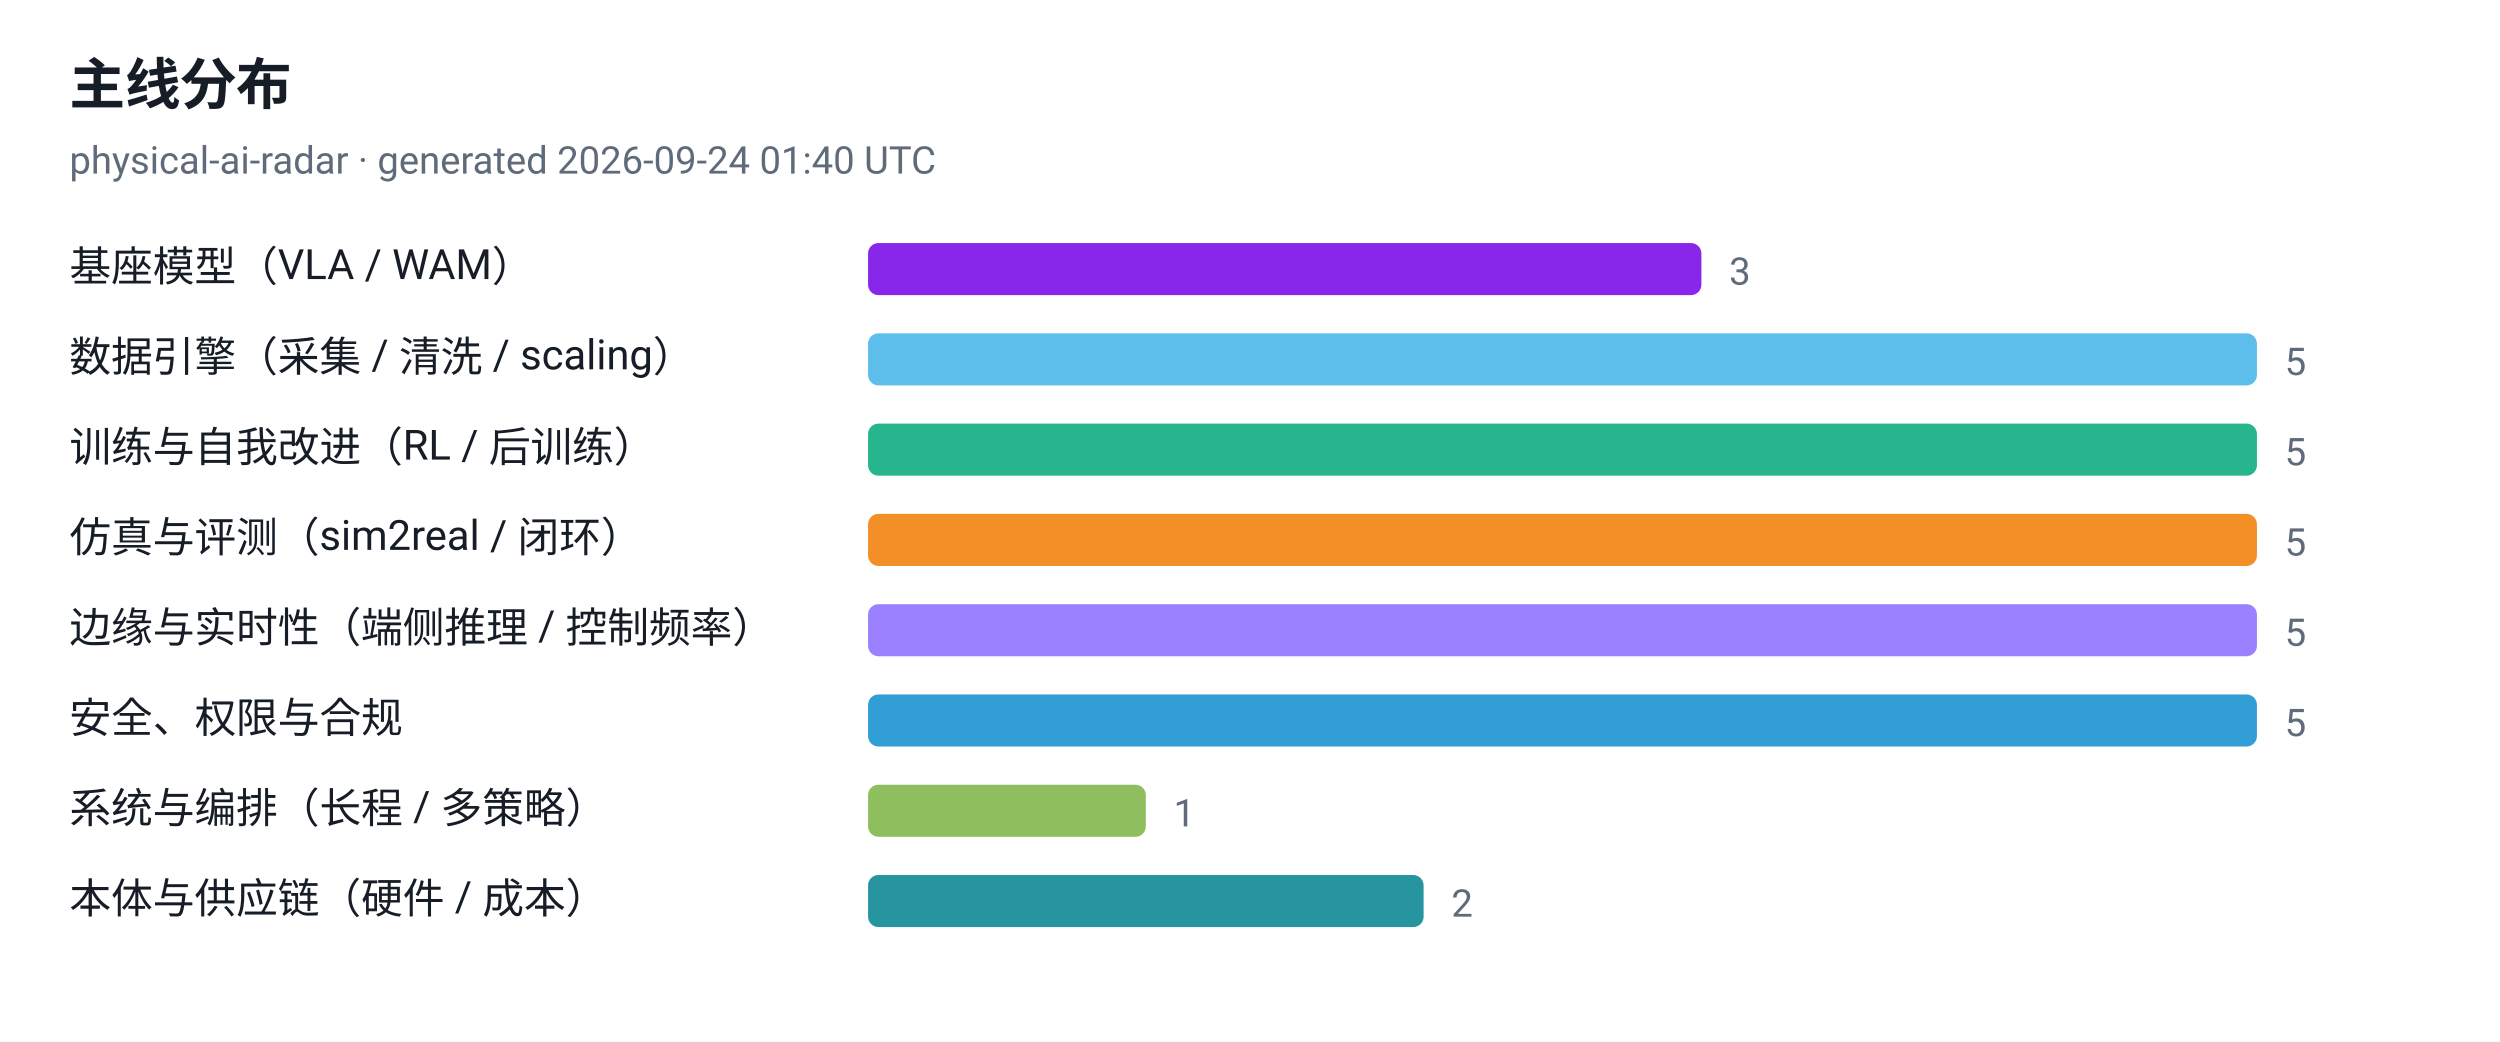
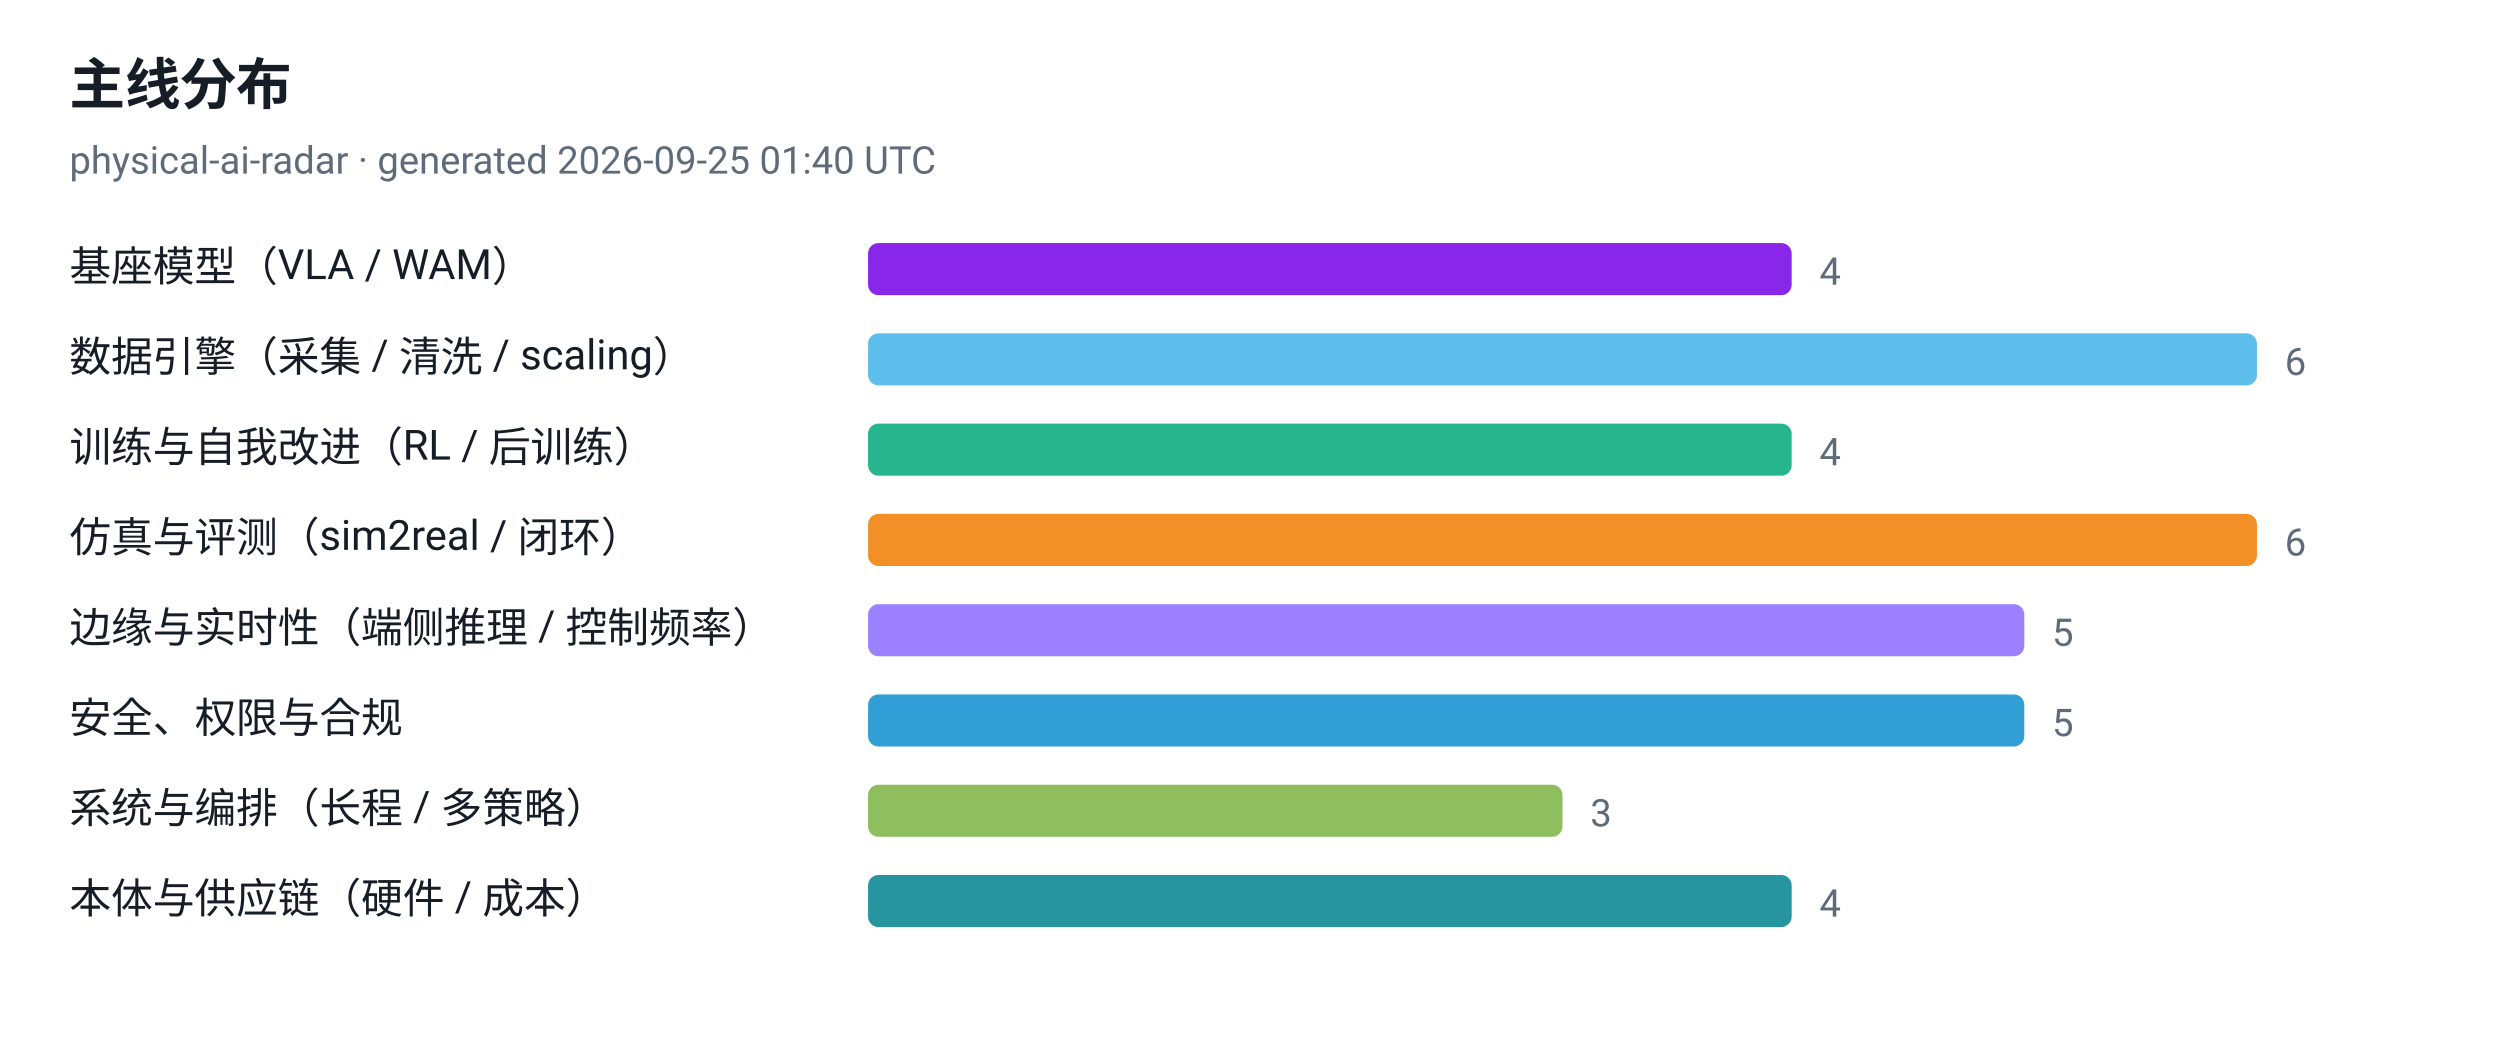
<svg xmlns="http://www.w3.org/2000/svg" viewBox="0 0 720 300" width="720" height="300" role="img" aria-label="主线分布">
  <style>
  .plate { fill: #ffffff }
  .ink { fill: #161d26 }
  .muted { fill: #5f6b7a }
  .grid { stroke: #e3e9ef }
  @media (prefers-color-scheme: dark) {
    .plate { fill: #0d1117 }
    .ink { fill: #e6edf3 }
    .muted { fill: #8b949e }
    .grid { stroke: #30363d }
  }
</style>
  <rect class="plate" width="720" height="300" />
  <text x="20" y="30" font-family="ui-sans-serif, -apple-system, 'Segoe UI', Roboto, Helvetica, Arial, sans-serif" font-size="16" font-weight="700" class="ink">主线分布</text>
-   <text x="20" y="50" font-family="ui-sans-serif, -apple-system, 'Segoe UI', Roboto, Helvetica, Arial, sans-serif" font-size="11" class="muted">physical-ai-radar · generated 2026-09-24 01:40 UTC</text>
+   <text x="20" y="50" font-family="ui-sans-serif, -apple-system, 'Segoe UI', Roboto, Helvetica, Arial, sans-serif" font-size="11" class="muted">physical-ai-radar · generated 2026-09-25 01:40 UTC</text>
  <text x="20" y="81" font-family="ui-sans-serif, -apple-system, 'Segoe UI', Roboto, Helvetica, Arial, sans-serif" font-size="12" class="ink">基座模型（VLA / WAM）</text>
-   <rect x="250" y="70" width="240" height="15" rx="3" fill="#7300e5" fill-opacity="0.85" />
-   <text x="498" y="82" font-family="ui-sans-serif, -apple-system, 'Segoe UI', Roboto, Helvetica, Arial, sans-serif" font-size="11" class="muted">3</text>
+   <rect x="250" y="70" width="266" height="15" rx="3" fill="#7300e5" fill-opacity="0.85" />
+   <text x="524" y="82" font-family="ui-sans-serif, -apple-system, 'Segoe UI', Roboto, Helvetica, Arial, sans-serif" font-size="11" class="muted">4</text>
  <text x="20" y="107" font-family="ui-sans-serif, -apple-system, 'Segoe UI', Roboto, Helvetica, Arial, sans-serif" font-size="12" class="ink">数据引擎（采集 / 清洗 / scaling）</text>
  <rect x="250" y="96" width="400" height="15" rx="3" fill="#41b1e8" fill-opacity="0.85" />
-   <text x="658" y="108" font-family="ui-sans-serif, -apple-system, 'Segoe UI', Roboto, Helvetica, Arial, sans-serif" font-size="11" class="muted">5</text>
+   <text x="658" y="108" font-family="ui-sans-serif, -apple-system, 'Segoe UI', Roboto, Helvetica, Arial, sans-serif" font-size="11" class="muted">6</text>
  <text x="20" y="133" font-family="ui-sans-serif, -apple-system, 'Segoe UI', Roboto, Helvetica, Arial, sans-serif" font-size="12" class="ink">训练与自我改进（RL / 后训练）</text>
-   <rect x="250" y="122" width="400" height="15" rx="3" fill="#00a878" fill-opacity="0.85" />
-   <text x="658" y="134" font-family="ui-sans-serif, -apple-system, 'Segoe UI', Roboto, Helvetica, Arial, sans-serif" font-size="11" class="muted">5</text>
+   <rect x="250" y="122" width="266" height="15" rx="3" fill="#00a878" fill-opacity="0.85" />
+   <text x="524" y="134" font-family="ui-sans-serif, -apple-system, 'Segoe UI', Roboto, Helvetica, Arial, sans-serif" font-size="11" class="muted">4</text>
  <text x="20" y="159" font-family="ui-sans-serif, -apple-system, 'Segoe UI', Roboto, Helvetica, Arial, sans-serif" font-size="12" class="ink">仿真与评测（sim2real / 闭环）</text>
  <rect x="250" y="148" width="400" height="15" rx="3" fill="#f07c00" fill-opacity="0.85" />
-   <text x="658" y="160" font-family="ui-sans-serif, -apple-system, 'Segoe UI', Roboto, Helvetica, Arial, sans-serif" font-size="11" class="muted">5</text>
+   <text x="658" y="160" font-family="ui-sans-serif, -apple-system, 'Segoe UI', Roboto, Helvetica, Arial, sans-serif" font-size="11" class="muted">6</text>
  <text x="20" y="185" font-family="ui-sans-serif, -apple-system, 'Segoe UI', Roboto, Helvetica, Arial, sans-serif" font-size="12" class="ink">边缘与实时性（端侧推理 / 控制频率）</text>
-   <rect x="250" y="174" width="400" height="15" rx="3" fill="#8a6bff" fill-opacity="0.85" />
-   <text x="658" y="186" font-family="ui-sans-serif, -apple-system, 'Segoe UI', Roboto, Helvetica, Arial, sans-serif" font-size="11" class="muted">5</text>
+   <rect x="250" y="174" width="333" height="15" rx="3" fill="#8a6bff" fill-opacity="0.85" />
+   <text x="591" y="186" font-family="ui-sans-serif, -apple-system, 'Segoe UI', Roboto, Helvetica, Arial, sans-serif" font-size="11" class="muted">5</text>
  <text x="20" y="211" font-family="ui-sans-serif, -apple-system, 'Segoe UI', Roboto, Helvetica, Arial, sans-serif" font-size="12" class="ink">安全、权限与合规</text>
-   <rect x="250" y="200" width="400" height="15" rx="3" fill="#0d8ecf" fill-opacity="0.85" />
-   <text x="658" y="212" font-family="ui-sans-serif, -apple-system, 'Segoe UI', Roboto, Helvetica, Arial, sans-serif" font-size="11" class="muted">5</text>
+   <rect x="250" y="200" width="333" height="15" rx="3" fill="#0d8ecf" fill-opacity="0.85" />
+   <text x="591" y="212" font-family="ui-sans-serif, -apple-system, 'Segoe UI', Roboto, Helvetica, Arial, sans-serif" font-size="11" class="muted">5</text>
  <text x="20" y="237" font-family="ui-sans-serif, -apple-system, 'Segoe UI', Roboto, Helvetica, Arial, sans-serif" font-size="12" class="ink">系统与编排（长程 / 多策略）</text>
-   <rect x="250" y="226" width="80" height="15" rx="3" fill="#7cb342" fill-opacity="0.85" />
-   <text x="338" y="238" font-family="ui-sans-serif, -apple-system, 'Segoe UI', Roboto, Helvetica, Arial, sans-serif" font-size="11" class="muted">1</text>
+   <rect x="250" y="226" width="200" height="15" rx="3" fill="#7cb342" fill-opacity="0.85" />
+   <text x="458" y="238" font-family="ui-sans-serif, -apple-system, 'Segoe UI', Roboto, Helvetica, Arial, sans-serif" font-size="11" class="muted">3</text>
  <text x="20" y="263" font-family="ui-sans-serif, -apple-system, 'Segoe UI', Roboto, Helvetica, Arial, sans-serif" font-size="12" class="ink">本体与供应链（硬件 / 成本）</text>
-   <rect x="250" y="252" width="160" height="15" rx="3" fill="#00838f" fill-opacity="0.85" />
-   <text x="418" y="264" font-family="ui-sans-serif, -apple-system, 'Segoe UI', Roboto, Helvetica, Arial, sans-serif" font-size="11" class="muted">2</text>
+   <rect x="250" y="252" width="266" height="15" rx="3" fill="#00838f" fill-opacity="0.85" />
+   <text x="524" y="264" font-family="ui-sans-serif, -apple-system, 'Segoe UI', Roboto, Helvetica, Arial, sans-serif" font-size="11" class="muted">4</text>
</svg>
